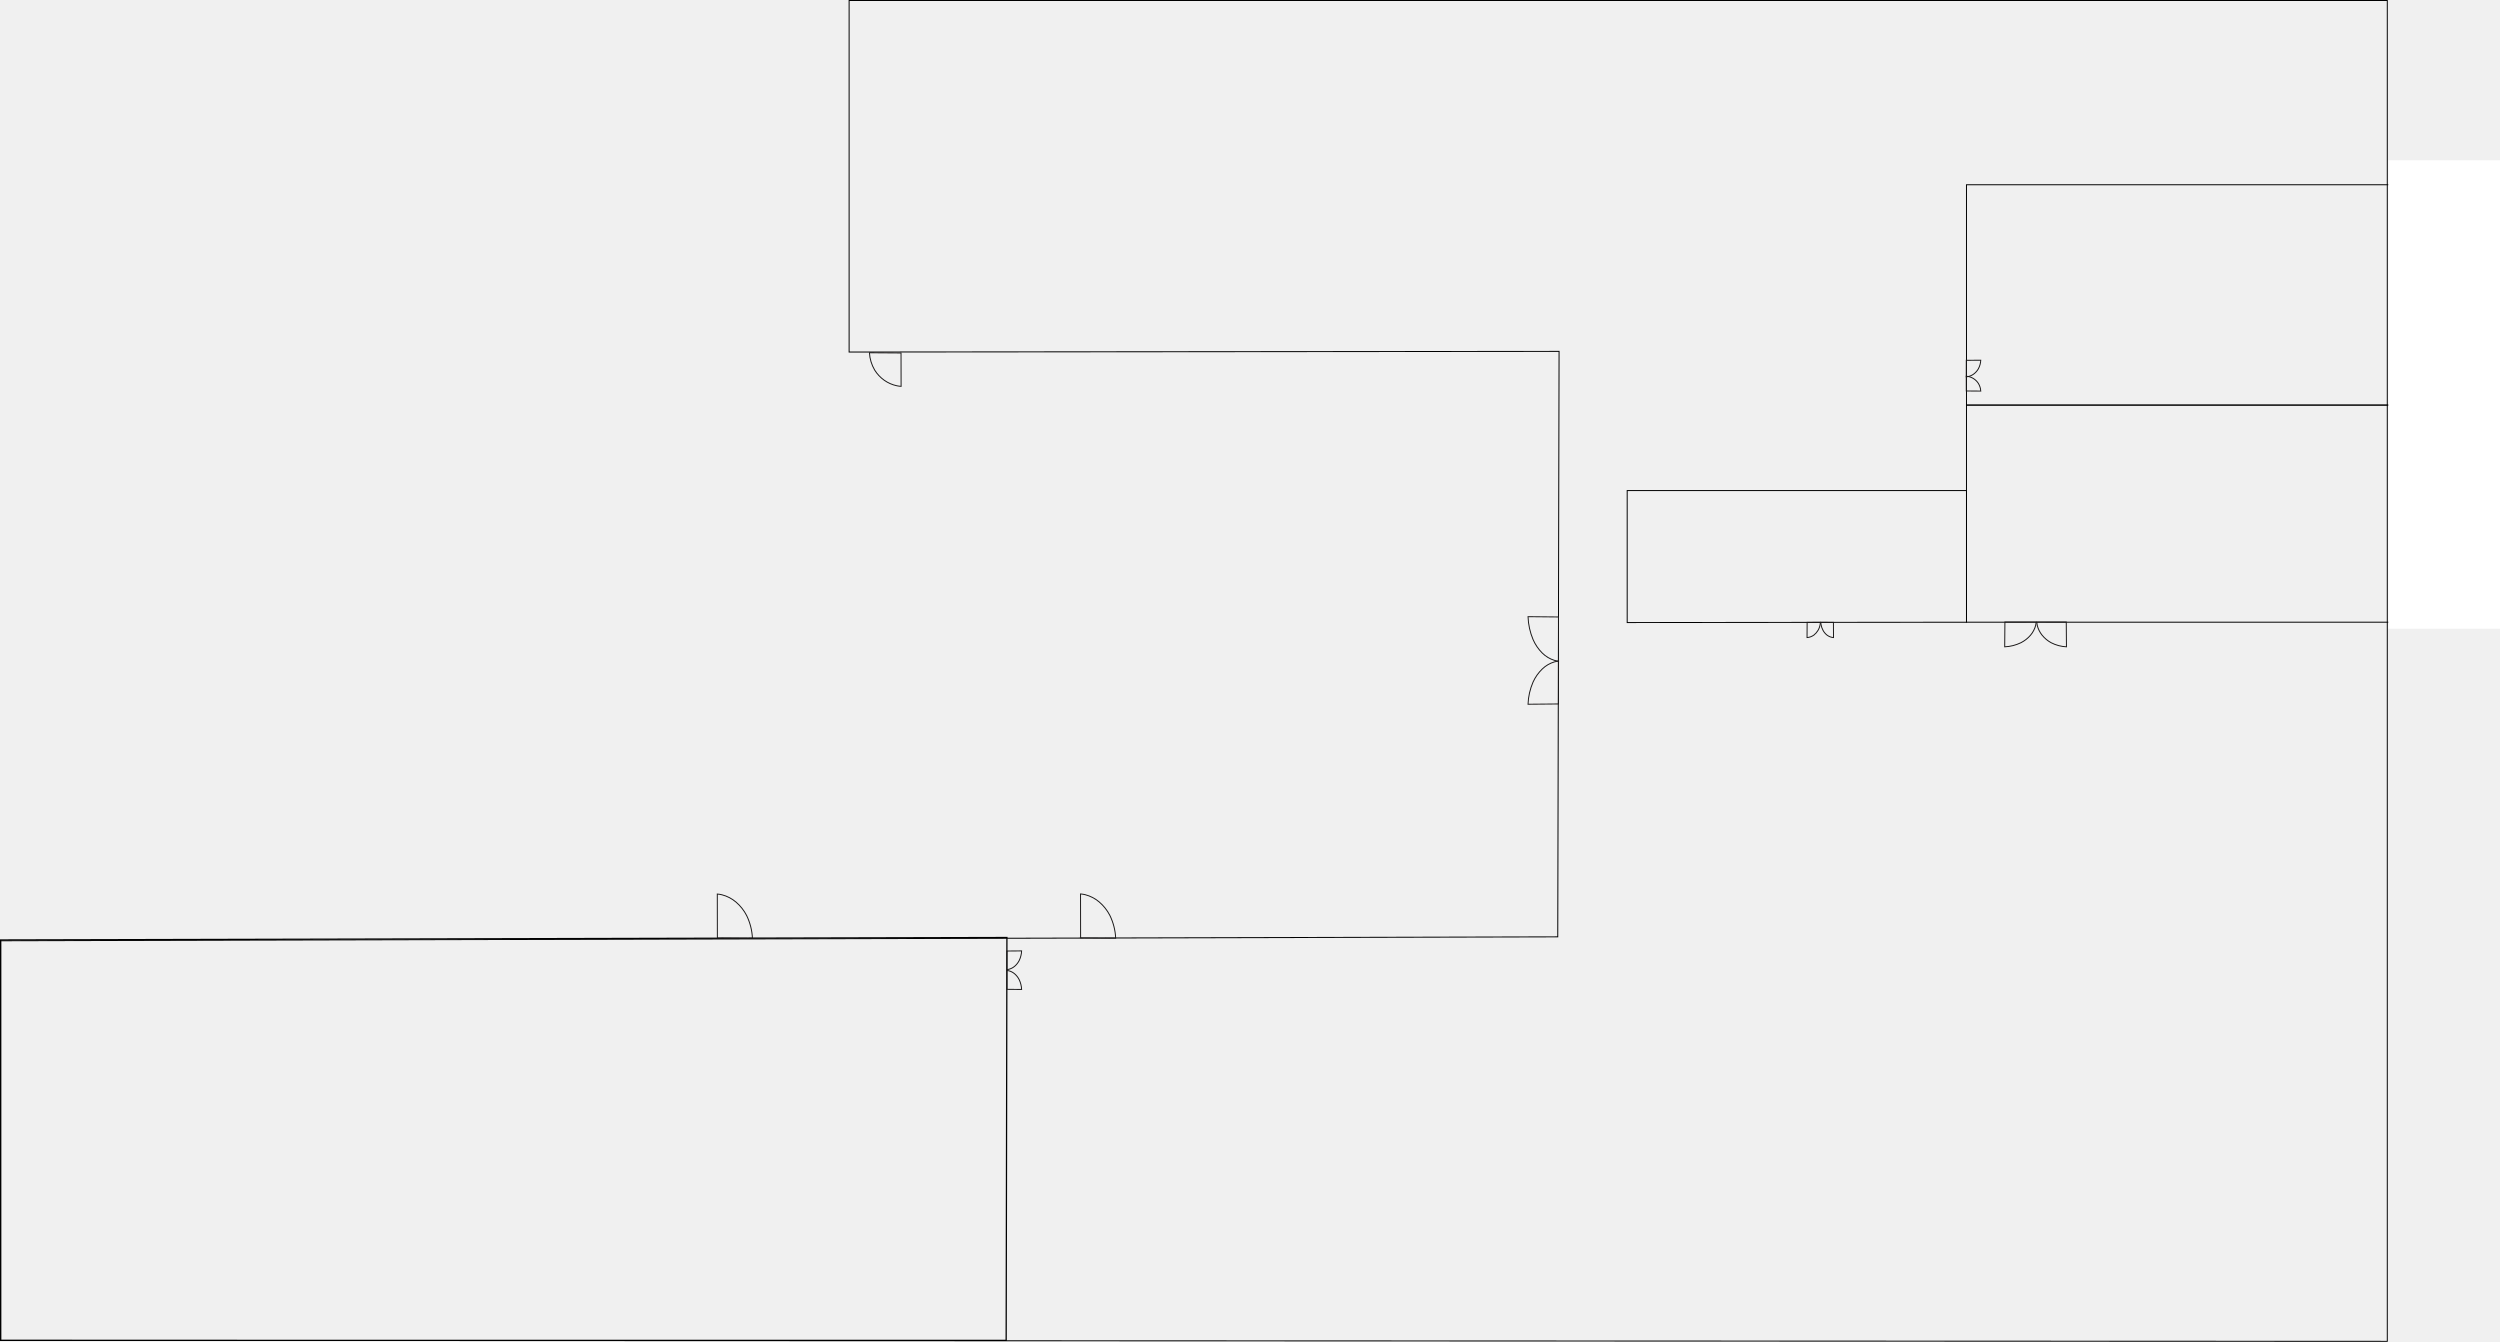
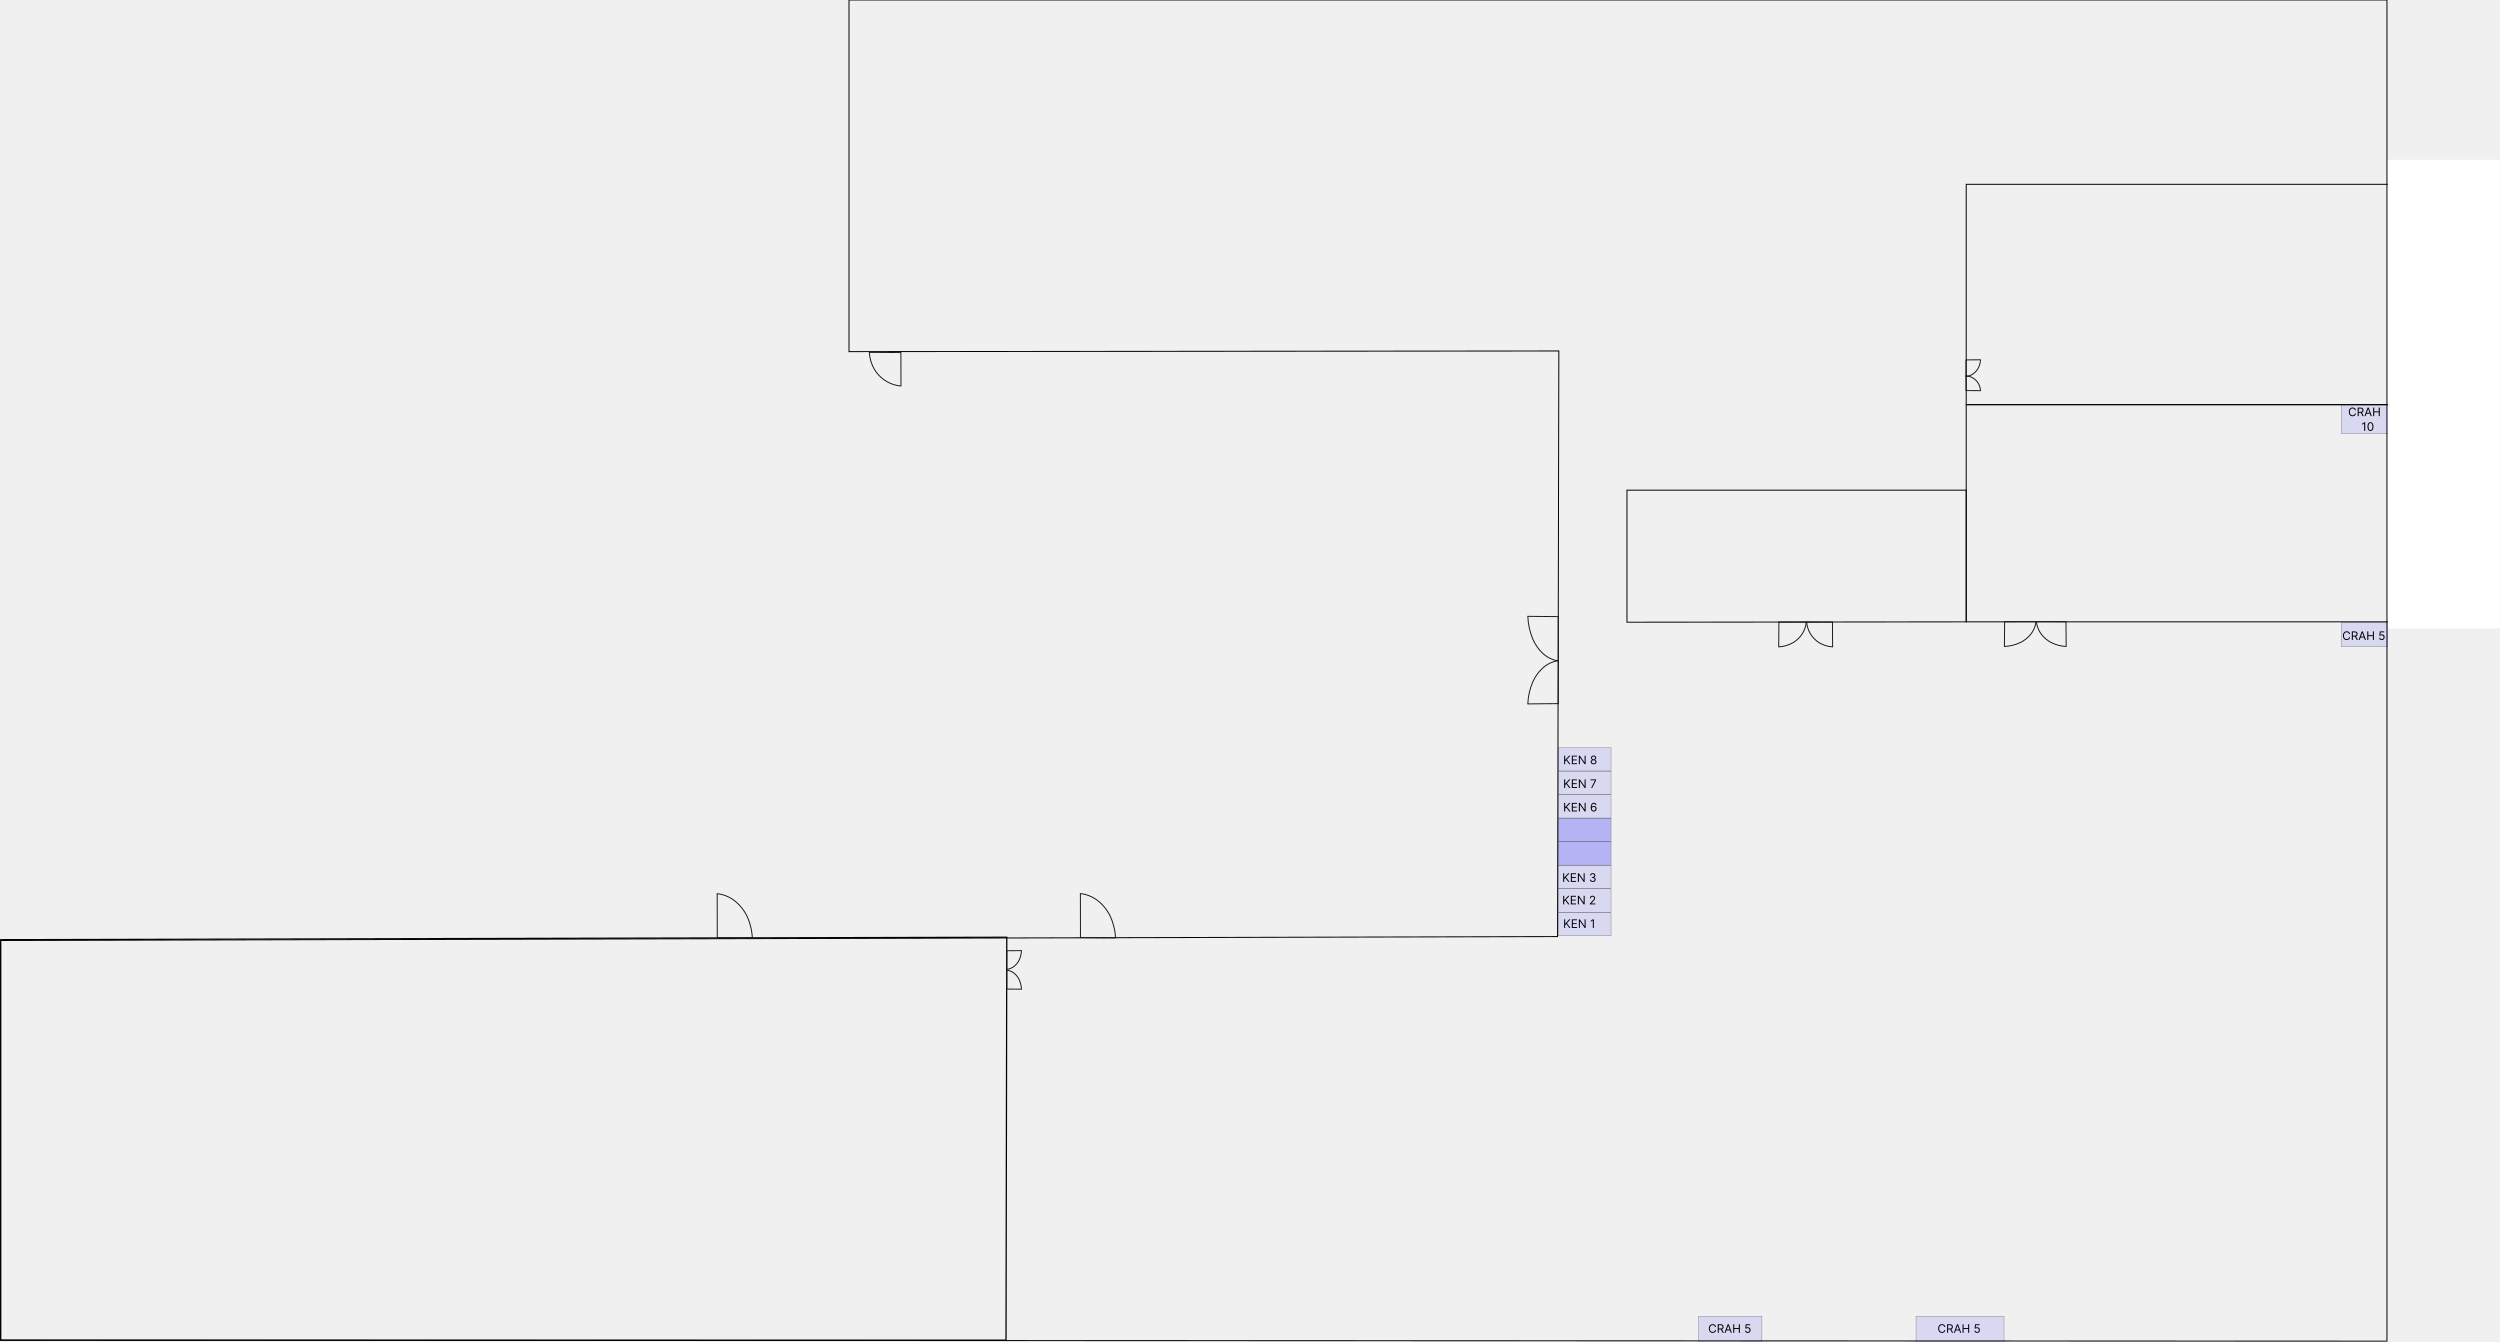
- <svg xmlns="http://www.w3.org/2000/svg" width="2550.65" height="1369" viewBox="0 0 2550.65 1369">
-   <g id="OP-162" transform="translate(10692.65 3916.5)">
-     <g id="Group_44" data-name="Group 44">
-       <g id="Group_43" data-name="Group 43" transform="translate(-21)">
-         <g id="OP-162-2" data-name="OP-162" transform="translate(-127 3661.5)">
-           <g id="OP-162-3" data-name="OP-162" transform="translate(-10544 -7576.666)">
-             <g id="OP-162-4" data-name="OP-162">
-               <path id="OP-162-5" data-name="OP-162" d="M-5454-7748.164v407.682l2435,.985v-1368H-4588.335v358.667L-3864-8349.5l-1.333,597.333Z" transform="translate(5454.002 8706.663)" fill="none" stroke="#000" stroke-width="1" />
-             </g>
-             <path id="Path_64" data-name="Path 64" d="M-10544-6528.67l1026.667-2.5-.767,411.008H-10544Z" transform="translate(10544 7486.336)" fill="none" stroke="#000" stroke-width="1.3" />
-             <g id="Group_44-2" data-name="Group 44" transform="translate(1621.998 204.968)">
-               <g id="Group_43-2" data-name="Group 43">
-                 <path id="Path_65" data-name="Path 65" d="M-8227.27-9556.97h538.329v224.8H-8227.27Z" transform="translate(8610.939 9539.168)" fill="none" stroke="#000" stroke-width="1" />
-                 <path id="Path_66" data-name="Path 66" d="M-8227.27-9360.61v221.5h538.329v-221.5Z" transform="translate(8610.939 9567.605)" fill="none" stroke="#000" stroke-width="1" />
-                 <path id="Path_67" data-name="Path 67" d="M-8659.373-9144.123V-9278.79H-8313.2v134.316Z" transform="translate(8696.875 9572.988)" fill="none" stroke="#000" stroke-width="1" />
-               </g>
-             </g>
-           </g>
-           <g id="Group_45" data-name="Group 45" transform="translate(-8985.675 -6852.801) rotate(-90)">
-             <path id="Path_60" data-name="Path 60" d="M43.968,31.142a22.941,22.941,0,0,0-.769-4.186A29.945,29.945,0,0,0,35.965,14.55,43.487,43.487,0,0,0,22.654,5.156,63.137,63.137,0,0,0,0,0L.287,31.077Z" transform="translate(6.699 0)" fill="none" stroke="#1a1818" stroke-miterlimit="10" stroke-width="1" />
-             <path id="Path_61" data-name="Path 61" d="M0,31.143a22.271,22.271,0,0,1,.794-4.187A30.093,30.093,0,0,1,8.3,14.5,44.252,44.252,0,0,1,21.986,5.167,66.864,66.864,0,0,1,45.365,0l-.3,31.076Z" transform="translate(50.667 0)" fill="none" stroke="#1a1818" stroke-miterlimit="10" stroke-width="1" />
-           </g>
-           <g id="Group_46" data-name="Group 46" transform="translate(-8671.876 -6922.59) rotate(180)">
-             <path id="Path_60-2" data-name="Path 60" d="M13,15.589a18.794,18.794,0,0,0-.227-2.1,19.247,19.247,0,0,0-2.139-6.21A15.7,15.7,0,0,0,6.7,2.582,12.736,12.736,0,0,0,0,0L.085,15.557Z" transform="translate(2.124 4.91)" fill="none" stroke="#1a1818" stroke-miterlimit="10" stroke-width="1" />
-             <path id="Path_61-2" data-name="Path 61" d="M0,15.59a17.939,17.939,0,0,1,.238-2.1A17.259,17.259,0,0,1,6.607,2.586,13.741,13.741,0,0,1,13.632,0l-.09,15.556Z" transform="translate(15.492 4.91)" fill="none" stroke="#1a1818" stroke-miterlimit="10" stroke-width="1" />
-           </g>
-           <g id="Group_47" data-name="Group 47" transform="translate(-8435.002 -6918.064) rotate(180)">
-             <path id="Path_60-3" data-name="Path 60" d="M30.334,25.34a21.7,21.7,0,0,0-.531-3.406A25.691,25.691,0,0,0,24.812,11.84,30.612,30.612,0,0,0,15.629,4.2,38.125,38.125,0,0,0,0,0L.2,25.287Z" transform="translate(1.331 0)" fill="none" stroke="#1a1818" stroke-miterlimit="10" stroke-width="1" />
-             <path id="Path_61-3" data-name="Path 61" d="M0,25.34a20.519,20.519,0,0,1,.563-3.407A25.419,25.419,0,0,1,5.887,11.8a31.626,31.626,0,0,1,9.705-7.594A42.354,42.354,0,0,1,32.172,0L31.96,25.286Z" transform="translate(32.159 0)" fill="none" stroke="#1a1818" stroke-miterlimit="10" stroke-width="1" />
-           </g>
-           <g id="Group_48" data-name="Group 48" transform="translate(-8521.966 -7222.379) rotate(90)">
-             <path id="Path_60-4" data-name="Path 60" d="M17,14.8a13.179,13.179,0,0,0-.3-1.989,15.243,15.243,0,0,0-2.8-5.9A17.325,17.325,0,0,0,8.759,2.448,20.693,20.693,0,0,0,0,0L.111,14.768Z" transform="translate(11.879 1.784)" fill="none" stroke="#1a1818" stroke-miterlimit="10" stroke-width="1" />
-             <path id="Path_61-4" data-name="Path 61" d="M0,14.8a14.628,14.628,0,0,1,.265-1.99A16.291,16.291,0,0,1,2.775,6.887,15.882,15.882,0,0,1,7.35,2.449,16.97,16.97,0,0,1,15.167,0l-.1,14.767Z" transform="translate(28.212 1.784)" fill="none" stroke="#1a1818" stroke-miterlimit="10" stroke-width="1" />
-           </g>
-           <g id="Group_49" data-name="Group 49" transform="translate(-9500.352 -6609.499) rotate(90)">
-             <path id="Path_60-5" data-name="Path 60" d="M19.085,15.022A12.174,12.174,0,0,0,18.751,13a14.9,14.9,0,0,0-3.14-5.984A19.049,19.049,0,0,0,9.833,2.485,25.144,25.144,0,0,0,0,0L.125,14.991Z" transform="translate(1.665 1.982)" fill="none" stroke="#1a1818" stroke-miterlimit="10" stroke-width="1" />
-             <path id="Path_61-5" data-name="Path 61" d="M0,15.019A11.992,11.992,0,0,1,.34,13,15,15,0,0,1,3.546,6.992,19.014,19.014,0,0,1,9.391,2.486,25.839,25.839,0,0,1,19.376,0l-.127,14.989Z" transform="translate(21.622 1.981)" fill="none" stroke="#1a1818" stroke-miterlimit="10" stroke-width="1" />
-           </g>
-           <path id="Path_60-6" data-name="Path 60" d="M45.166,0a29.3,29.3,0,0,1-.789,4.819A35.678,35.678,0,0,1,36.946,19.1,45.141,45.141,0,0,1,23.272,29.919,59.1,59.1,0,0,1,0,35.857L.3.075Z" transform="translate(-9442.229 -6620.788) rotate(-90)" fill="none" stroke="#1a1818" stroke-miterlimit="10" stroke-width="1" />
-           <path id="Path_68" data-name="Path 68" d="M34.285,0a30.964,30.964,0,0,1-.6,4.342,34.6,34.6,0,0,1-5.641,12.87,35.976,35.976,0,0,1-10.38,9.745A39.363,39.363,0,0,1,0,32.308L.224.068Z" transform="translate(-9625.301 -7218.099) rotate(90)" fill="none" stroke="#1a1818" stroke-miterlimit="10" stroke-width="1" />
-           <path id="Path_69" data-name="Path 69" d="M45.166,0a29.3,29.3,0,0,1-.789,4.819A35.678,35.678,0,0,1,36.946,19.1,45.141,45.141,0,0,1,23.272,29.919,59.1,59.1,0,0,1,0,35.857L.3.075Z" transform="translate(-9812.826 -6620.691) rotate(-90)" fill="none" stroke="#1a1818" stroke-miterlimit="10" stroke-width="1" />
-         </g>
-         <rect id="OP-162-6" data-name="OP-162" width="114" height="478" transform="translate(-8235 -3753)" fill="#fff" />
-       </g>
-     </g>
+ <svg xmlns="http://www.w3.org/2000/svg" width="2551" height="1369" viewBox="0 0 2551 1369" fill="none">
+   <g clip-path="url(#clip0_1_102)">
+     <path d="M0.652 959.684V1367.51L2435.65 1368.5V0H866.317V358.798L1590.65 358.128L1589.32 955.679L0.652 959.684Z" stroke="black" />
+     <path d="M1843.52 634.732C1843.59 635.88 1843.75 637.019 1843.98 638.139C1844.76 641.833 1846.25 645.282 1848.34 648.237C1850.55 651.363 1853.27 653.96 1856.36 655.88C1860.59 658.383 1865.24 659.816 1870 660.081L1869.83 634.785L1843.52 634.732Z" stroke="#1A1818" stroke-miterlimit="10" />
+     <path d="M1843.09 634.732C1843.01 635.882 1842.84 637.022 1842.6 638.14C1841.74 641.88 1840.15 645.347 1837.95 648.277C1835.59 651.421 1832.71 654.002 1829.47 655.874C1824.95 658.39 1820.02 659.821 1815 660.081L1815.19 634.786L1843.09 634.732Z" stroke="#1A1818" stroke-miterlimit="10" />
+     <rect x="2389.1" y="412.751" width="47.8" height="29.811" fill="#0000FF" fill-opacity="0.1" stroke="black" stroke-width="0.2" />
+     <path d="M2404.08 418.651H2403.02C2402.96 418.347 2402.85 418.08 2402.69 417.85C2402.54 417.62 2402.35 417.426 2402.13 417.27C2401.91 417.111 2401.67 416.992 2401.4 416.912C2401.14 416.833 2400.86 416.793 2400.57 416.793C2400.04 416.793 2399.56 416.926 2399.13 417.193C2398.71 417.46 2398.37 417.854 2398.11 418.374C2397.86 418.894 2397.74 419.531 2397.74 420.287C2397.74 421.043 2397.86 421.681 2398.11 422.2C2398.37 422.72 2398.71 423.114 2399.13 423.381C2399.56 423.648 2400.04 423.781 2400.57 423.781C2400.86 423.781 2401.14 423.742 2401.4 423.662C2401.67 423.583 2401.91 423.465 2402.13 423.308C2402.35 423.149 2402.54 422.955 2402.69 422.725C2402.85 422.492 2402.96 422.225 2403.02 421.923H2404.08C2404 422.37 2403.86 422.769 2403.64 423.121C2403.43 423.473 2403.17 423.773 2402.86 424.02C2402.55 424.264 2402.2 424.45 2401.81 424.578C2401.42 424.706 2401.01 424.77 2400.57 424.77C2399.82 424.77 2399.16 424.588 2398.58 424.225C2398 423.861 2397.55 423.344 2397.21 422.673C2396.88 422.003 2396.72 421.208 2396.72 420.287C2396.72 419.367 2396.88 418.571 2397.21 417.901C2397.55 417.23 2398 416.713 2398.58 416.35C2399.16 415.986 2399.82 415.804 2400.57 415.804C2401.01 415.804 2401.42 415.868 2401.81 415.996C2402.2 416.124 2402.55 416.311 2402.86 416.558C2403.17 416.803 2403.43 417.101 2403.64 417.453C2403.86 417.803 2404 418.202 2404.08 418.651ZM2405.79 424.651V415.923H2408.74C2409.42 415.923 2409.98 416.04 2410.42 416.273C2410.85 416.503 2411.18 416.82 2411.39 417.223C2411.6 417.627 2411.7 418.085 2411.7 418.6C2411.7 419.114 2411.6 419.57 2411.39 419.968C2411.18 420.365 2410.85 420.678 2410.42 420.905C2409.98 421.129 2409.43 421.242 2408.75 421.242H2406.37V420.287H2408.72C2409.19 420.287 2409.56 420.219 2409.84 420.083C2410.13 419.946 2410.34 419.753 2410.47 419.503C2410.6 419.25 2410.66 418.949 2410.66 418.6C2410.66 418.25 2410.6 417.945 2410.47 417.683C2410.34 417.422 2410.13 417.22 2409.84 417.078C2409.55 416.933 2409.17 416.861 2408.7 416.861H2406.84V424.651H2405.79ZM2409.9 420.73L2412.04 424.651H2410.82L2408.7 420.73H2409.9ZM2413.82 424.651H2412.71L2415.92 415.923H2417.01L2420.21 424.651H2419.11L2416.5 417.304H2416.43L2413.82 424.651ZM2414.23 421.242H2418.7V422.179H2414.23V421.242ZM2421.57 424.651V415.923H2422.63V419.81H2427.28V415.923H2428.34V424.651H2427.28V420.747H2422.63V424.651H2421.57ZM2413.47 430.923V439.651H2412.41V432.031H2412.36L2410.23 433.446V432.372L2412.41 430.923H2413.47ZM2418.83 439.77C2418.19 439.77 2417.64 439.595 2417.19 439.246C2416.74 438.894 2416.39 438.384 2416.15 437.716C2415.91 437.046 2415.79 436.236 2415.79 435.287C2415.79 434.344 2415.91 433.539 2416.15 432.871C2416.39 432.2 2416.74 431.689 2417.19 431.337C2417.65 430.982 2418.19 430.804 2418.83 430.804C2419.46 430.804 2420.01 430.982 2420.46 431.337C2420.91 431.689 2421.26 432.2 2421.5 432.871C2421.74 433.539 2421.86 434.344 2421.86 435.287C2421.86 436.236 2421.74 437.046 2421.5 437.716C2421.27 438.384 2420.92 438.894 2420.47 439.246C2420.02 439.595 2419.47 439.77 2418.83 439.77ZM2418.83 438.833C2419.46 438.833 2419.96 438.526 2420.31 437.912C2420.66 437.298 2420.84 436.423 2420.84 435.287C2420.84 434.531 2420.76 433.888 2420.6 433.357C2420.44 432.825 2420.21 432.421 2419.91 432.142C2419.61 431.864 2419.25 431.725 2418.83 431.725C2418.2 431.725 2417.7 432.036 2417.35 432.658C2416.99 433.277 2416.82 434.154 2416.82 435.287C2416.82 436.043 2416.9 436.685 2417.06 437.213C2417.21 437.742 2417.44 438.144 2417.74 438.419C2418.04 438.695 2418.4 438.833 2418.83 438.833Z" fill="black" />
+     <rect x="1590.1" y="906.931" width="53.8" height="23.809" fill="#0000FF" fill-opacity="0.1" stroke="black" stroke-width="0.2" />
+     <rect x="1590.1" y="882.922" width="53.8" height="23.809" fill="#0000FF" fill-opacity="0.1" stroke="black" stroke-width="0.2" />
+     <rect x="1590.1" y="858.914" width="53.8" height="23.809" fill="#0000FF" fill-opacity="0.25" stroke="black" stroke-width="0.2" />
+     <path d="M1596.06 779.78V771.053H1597.11V775.383H1597.22L1601.14 771.053H1602.52L1598.85 774.991L1602.52 779.78H1601.24L1598.2 775.724L1597.11 776.951V779.78H1596.06ZM1603.88 779.78V771.053H1609.15V771.991H1604.94V774.939H1608.88V775.877H1604.94V778.843H1609.22V779.78H1603.88ZM1617.98 771.053V779.78H1616.95L1612.2 772.928H1612.11V779.78H1611.06V771.053H1612.08L1616.85 777.922H1616.94V771.053H1617.98ZM1626.11 779.9C1625.52 779.9 1625.01 779.796 1624.56 779.589C1624.11 779.378 1623.76 779.09 1623.51 778.724C1623.26 778.354 1623.14 777.934 1623.14 777.462C1623.14 777.093 1623.21 776.752 1623.36 776.439C1623.51 776.124 1623.71 775.861 1623.97 775.651C1624.22 775.438 1624.51 775.303 1624.83 775.246V775.195C1624.41 775.087 1624.08 774.853 1623.83 774.492C1623.59 774.128 1623.46 773.715 1623.47 773.252C1623.46 772.809 1623.58 772.412 1623.8 772.063C1624.03 771.714 1624.34 771.438 1624.74 771.236C1625.14 771.035 1625.6 770.934 1626.11 770.934C1626.61 770.934 1627.07 771.035 1627.46 771.236C1627.86 771.438 1628.17 771.714 1628.4 772.063C1628.63 772.412 1628.75 772.809 1628.75 773.252C1628.75 773.715 1628.62 774.128 1628.37 774.492C1628.12 774.853 1627.8 775.087 1627.39 775.195V775.246C1627.7 775.303 1627.99 775.438 1628.24 775.651C1628.49 775.861 1628.69 776.124 1628.84 776.439C1629 776.752 1629.07 777.093 1629.07 777.462C1629.07 777.934 1628.94 778.354 1628.69 778.724C1628.44 779.09 1628.09 779.378 1627.65 779.589C1627.2 779.796 1626.69 779.9 1626.11 779.9ZM1626.11 778.962C1626.5 778.962 1626.84 778.898 1627.13 778.77C1627.42 778.643 1627.64 778.462 1627.8 778.229C1627.95 777.996 1628.03 777.724 1628.04 777.411C1628.03 777.082 1627.95 776.79 1627.78 776.537C1627.61 776.285 1627.38 776.086 1627.09 775.941C1626.81 775.796 1626.48 775.724 1626.11 775.724C1625.74 775.724 1625.4 775.796 1625.11 775.941C1624.82 776.086 1624.59 776.285 1624.43 776.537C1624.26 776.79 1624.18 777.082 1624.18 777.411C1624.18 777.724 1624.26 777.996 1624.41 778.229C1624.56 778.462 1624.79 778.643 1625.08 778.77C1625.37 778.898 1625.71 778.962 1626.11 778.962ZM1626.11 774.82C1626.42 774.82 1626.7 774.758 1626.94 774.633C1627.18 774.508 1627.38 774.333 1627.52 774.109C1627.65 773.884 1627.73 773.621 1627.73 773.32C1627.73 773.025 1627.66 772.768 1627.52 772.549C1627.38 772.327 1627.19 772.157 1626.95 772.037C1626.71 771.915 1626.43 771.854 1626.11 771.854C1625.78 771.854 1625.5 771.915 1625.25 772.037C1625.01 772.157 1624.82 772.327 1624.69 772.549C1624.55 772.768 1624.49 773.025 1624.49 773.32C1624.49 773.621 1624.55 773.884 1624.69 774.109C1624.83 774.333 1625.02 774.508 1625.27 774.633C1625.51 774.758 1625.79 774.82 1626.11 774.82Z" fill="black" />
+     <rect x="1590.1" y="834.905" width="53.8" height="23.809" fill="#0000FF" fill-opacity="0.25" stroke="black" stroke-width="0.2" />
+     <rect x="1590.1" y="810.896" width="53.8" height="23.809" fill="#0000FF" fill-opacity="0.1" stroke="black" stroke-width="0.2" />
+     <rect x="1590.1" y="786.887" width="53.8" height="23.809" fill="#0000FF" fill-opacity="0.1" stroke="black" stroke-width="0.2" />
+     <rect x="1590.1" y="762.879" width="53.8" height="23.809" fill="#0000FF" fill-opacity="0.1" stroke="black" stroke-width="0.2" />
+     <path d="M1595.06 899.824V891.097H1596.11V895.427H1596.22L1600.14 891.097H1601.52L1597.85 895.035L1601.52 899.824H1600.24L1597.2 895.767L1596.11 896.995V899.824H1595.06ZM1602.88 899.824V891.097H1608.15V892.035H1603.94V894.983H1607.88V895.921H1603.94V898.887H1608.22V899.824H1602.88ZM1616.98 891.097V899.824H1615.95L1611.2 892.972H1611.11V899.824H1610.06V891.097H1611.08L1615.85 897.966H1615.94V891.097H1616.98ZM1625.26 899.944C1624.7 899.944 1624.2 899.847 1623.76 899.654C1623.32 899.461 1622.97 899.192 1622.71 898.848C1622.46 898.502 1622.32 898.1 1622.3 897.642H1623.37C1623.39 897.924 1623.49 898.167 1623.66 898.371C1623.83 898.573 1624.05 898.729 1624.33 898.84C1624.6 898.951 1624.91 899.006 1625.25 899.006C1625.62 899.006 1625.95 898.941 1626.24 898.81C1626.53 898.679 1626.76 898.498 1626.92 898.265C1627.09 898.032 1627.17 897.762 1627.17 897.455C1627.17 897.134 1627.09 896.851 1626.93 896.607C1626.77 896.36 1626.54 896.167 1626.23 896.027C1625.93 895.888 1625.55 895.819 1625.11 895.819H1624.41V894.881H1625.11C1625.46 894.881 1625.76 894.819 1626.02 894.694C1626.29 894.569 1626.49 894.392 1626.64 894.165C1626.79 893.938 1626.86 893.671 1626.86 893.364C1626.86 893.069 1626.8 892.811 1626.67 892.593C1626.54 892.374 1626.35 892.204 1626.11 892.081C1625.88 891.959 1625.6 891.898 1625.28 891.898C1624.98 891.898 1624.69 891.954 1624.43 892.064C1624.16 892.172 1623.95 892.33 1623.78 892.537C1623.61 892.742 1623.52 892.989 1623.51 893.279H1622.48C1622.5 892.821 1622.64 892.421 1622.9 892.077C1623.16 891.731 1623.49 891.461 1623.91 891.267C1624.33 891.074 1624.79 890.978 1625.3 890.978C1625.84 890.978 1626.3 891.087 1626.69 891.306C1627.07 891.522 1627.37 891.807 1627.58 892.162C1627.78 892.517 1627.89 892.901 1627.89 893.313C1627.89 893.804 1627.76 894.223 1627.5 894.57C1627.24 894.917 1626.9 895.157 1626.46 895.29V895.358C1627.01 895.449 1627.44 895.684 1627.75 896.061C1628.06 896.436 1628.21 896.901 1628.21 897.455C1628.21 897.929 1628.08 898.356 1627.82 898.733C1627.57 899.108 1627.22 899.404 1626.78 899.62C1626.33 899.836 1625.83 899.944 1625.26 899.944Z" fill="black" />
+     <path d="M1595.06 922.833V914.105H1596.11V918.435H1596.22L1600.14 914.105H1601.52L1597.85 918.043L1601.52 922.833H1600.24L1597.2 918.776L1596.11 920.003V922.833H1595.06ZM1602.88 922.833V914.105H1608.15V915.043H1603.94V917.992H1607.88V918.929H1603.94V921.895H1608.22V922.833H1602.88ZM1616.98 914.105V922.833H1615.95L1611.2 915.98H1611.11V922.833H1610.06V914.105H1611.08L1615.85 920.975H1615.94V914.105H1616.98ZM1622.31 922.833V922.066L1625.19 918.912C1625.53 918.543 1625.81 918.222 1626.03 917.949C1626.25 917.674 1626.41 917.415 1626.52 917.174C1626.62 916.929 1626.68 916.674 1626.68 916.407C1626.68 916.1 1626.6 915.834 1626.46 915.61C1626.31 915.385 1626.11 915.212 1625.86 915.09C1625.61 914.968 1625.32 914.907 1625.01 914.907C1624.67 914.907 1624.38 914.976 1624.13 915.115C1623.88 915.252 1623.69 915.443 1623.55 915.691C1623.42 915.938 1623.35 916.228 1623.35 916.56H1622.35C1622.35 916.049 1622.47 915.6 1622.7 915.213C1622.94 914.827 1623.26 914.526 1623.66 914.31C1624.07 914.094 1624.53 913.986 1625.04 913.986C1625.55 913.986 1626.01 914.094 1626.4 914.31C1626.8 914.526 1627.1 914.817 1627.33 915.183C1627.55 915.55 1627.67 915.958 1627.67 916.407C1627.67 916.728 1627.61 917.041 1627.49 917.348C1627.38 917.652 1627.18 917.992 1626.89 918.367C1626.61 918.739 1626.22 919.193 1625.72 919.73L1623.76 921.827V921.895H1627.82V922.833H1622.31Z" fill="black" />
+     <path d="M1596.06 946.841V938.114H1597.11V942.444H1597.22L1601.14 938.114H1602.52L1598.85 942.052L1602.52 946.841H1601.24L1598.2 942.785L1597.11 944.012V946.841H1596.06ZM1603.88 946.841V938.114H1609.15V939.052H1604.94V942.001H1608.88V942.938H1604.94V945.904H1609.22V946.841H1603.88ZM1617.98 938.114V946.841H1616.95L1612.2 939.989H1612.11V946.841H1611.06V938.114H1612.08L1616.85 944.983H1616.94V938.114H1617.98ZM1626.38 938.114V946.841H1625.32V939.222H1625.27L1623.14 940.637V939.563L1625.32 938.114H1626.38Z" fill="black" />
+     <rect x="1733.1" y="1343.09" width="64.8" height="25.809" fill="#0000FF" fill-opacity="0.1" stroke="black" stroke-width="0.2" />
+     <path d="M1985.08 1353.99H1984.02C1983.96 1353.69 1983.85 1353.42 1983.69 1353.19C1983.54 1352.96 1983.35 1352.77 1983.13 1352.61C1982.91 1352.45 1982.67 1352.33 1982.4 1352.25C1982.14 1352.17 1981.86 1352.13 1981.57 1352.13C1981.04 1352.13 1980.56 1352.27 1980.13 1352.53C1979.71 1352.8 1979.37 1353.2 1979.11 1353.72C1978.86 1354.24 1978.74 1354.87 1978.74 1355.63C1978.74 1356.38 1978.86 1357.02 1979.11 1357.54C1979.37 1358.06 1979.71 1358.46 1980.13 1358.72C1980.56 1358.99 1981.04 1359.12 1981.57 1359.12C1981.86 1359.12 1982.14 1359.08 1982.4 1359C1982.67 1358.92 1982.91 1358.81 1983.13 1358.65C1983.35 1358.49 1983.54 1358.3 1983.69 1358.07C1983.85 1357.83 1983.96 1357.57 1984.02 1357.27H1985.08C1985 1357.71 1984.86 1358.11 1984.64 1358.46C1984.43 1358.81 1984.17 1359.11 1983.86 1359.36C1983.55 1359.61 1983.2 1359.79 1982.81 1359.92C1982.42 1360.05 1982.01 1360.11 1981.57 1360.11C1980.82 1360.11 1980.16 1359.93 1979.58 1359.57C1979 1359.2 1978.55 1358.69 1978.21 1358.02C1977.88 1357.34 1977.72 1356.55 1977.72 1355.63C1977.72 1354.71 1977.88 1353.91 1978.21 1353.24C1978.55 1352.57 1979 1352.05 1979.58 1351.69C1980.16 1351.33 1980.82 1351.15 1981.57 1351.15C1982.01 1351.15 1982.42 1351.21 1982.81 1351.34C1983.2 1351.47 1983.55 1351.65 1983.86 1351.9C1984.17 1352.14 1984.43 1352.44 1984.64 1352.79C1984.86 1353.14 1985 1353.54 1985.08 1353.99ZM1986.79 1359.99V1351.27H1989.74C1990.42 1351.27 1990.98 1351.38 1991.42 1351.61C1991.85 1351.84 1992.18 1352.16 1992.39 1352.56C1992.6 1352.97 1992.7 1353.43 1992.7 1353.94C1992.7 1354.46 1992.6 1354.91 1992.39 1355.31C1992.18 1355.71 1991.85 1356.02 1991.42 1356.25C1990.98 1356.47 1990.43 1356.58 1989.75 1356.58H1987.37V1355.63H1989.72C1990.19 1355.63 1990.56 1355.56 1990.84 1355.42C1991.13 1355.29 1991.34 1355.09 1991.47 1354.84C1991.6 1354.59 1991.66 1354.29 1991.66 1353.94C1991.66 1353.59 1991.6 1353.29 1991.47 1353.02C1991.34 1352.76 1991.13 1352.56 1990.84 1352.42C1990.55 1352.27 1990.17 1352.2 1989.7 1352.2H1987.84V1359.99H1986.79ZM1990.9 1356.07L1993.04 1359.99H1991.82L1989.7 1356.07H1990.9ZM1994.82 1359.99H1993.71L1996.92 1351.27H1998.01L2001.21 1359.99H2000.11L1997.5 1352.65H1997.43L1994.82 1359.99ZM1995.23 1356.58H1999.7V1357.52H1995.23V1356.58ZM2002.57 1359.99V1351.27H2003.63V1355.15H2008.28V1351.27H2009.34V1359.99H2008.28V1356.09H2003.63V1359.99H2002.57ZM2017.4 1360.11C2016.9 1360.11 2016.45 1360.01 2016.05 1359.81C2015.65 1359.61 2015.33 1359.34 2015.09 1359C2014.85 1358.65 2014.72 1358.25 2014.69 1357.81H2015.72C2015.76 1358.21 2015.94 1358.53 2016.25 1358.79C2016.57 1359.05 2016.96 1359.17 2017.4 1359.17C2017.76 1359.17 2018.08 1359.09 2018.36 1358.92C2018.64 1358.76 2018.86 1358.52 2019.02 1358.23C2019.18 1357.94 2019.26 1357.6 2019.26 1357.23C2019.26 1356.85 2019.18 1356.51 2019.01 1356.21C2018.85 1355.91 2018.62 1355.67 2018.33 1355.5C2018.04 1355.33 2017.71 1355.24 2017.34 1355.24C2017.07 1355.23 2016.79 1355.27 2016.51 1355.36C2016.23 1355.44 2016 1355.55 2015.82 1355.68L2014.83 1355.56L2015.36 1351.27H2019.89V1352.2H2016.25L2015.94 1354.78H2015.99C2016.17 1354.63 2016.39 1354.52 2016.66 1354.42C2016.93 1354.33 2017.21 1354.28 2017.51 1354.28C2018.04 1354.28 2018.52 1354.41 2018.93 1354.67C2019.35 1354.92 2019.68 1355.27 2019.92 1355.71C2020.16 1356.15 2020.28 1356.65 2020.28 1357.21C2020.28 1357.77 2020.16 1358.27 2019.91 1358.71C2019.66 1359.14 2019.32 1359.48 2018.89 1359.74C2018.45 1359.99 2017.96 1360.11 2017.4 1360.11Z" fill="black" />
+     <path d="M0.65 958.85L1027.32 956.349L1026.55 1367.51H0.65V958.85Z" stroke="black" stroke-width="1.3" />
+     <path d="M2006.32 188.069H2544.65V412.951H2006.32V188.069Z" stroke="black" />
+     <path d="M2006.32 412.948V634.529H2544.65V412.948H2006.32Z" stroke="black" />
+     <path d="M1660.15 634.899V500.183H2006.32V634.548L1660.15 634.899Z" stroke="black" />
+     <path d="M1590.12 674.278C1588.7 674.404 1587.3 674.662 1585.93 675.048C1581.27 676.417 1577.01 678.901 1573.53 682.284C1569.58 686.091 1566.4 690.609 1564.13 695.6C1561.03 702.77 1559.28 710.454 1558.98 718.262L1590.05 717.975L1590.12 674.278Z" stroke="#1A1818" stroke-miterlimit="10" />
+     <path d="M1590.12 674.278C1588.7 674.148 1587.3 673.882 1585.93 673.484C1581.23 672.037 1576.95 669.459 1573.48 665.975C1569.53 662.04 1566.36 657.395 1564.14 652.284C1561.03 644.863 1559.28 636.94 1558.98 628.897L1590.05 629.197L1590.12 674.278Z" stroke="#1A1818" stroke-miterlimit="10" />
+     <path d="M2077.98 634.328C2078.07 635.476 2078.25 636.615 2078.51 637.735C2079.41 641.429 2081.12 644.877 2083.51 647.833C2086.03 650.959 2089.16 653.556 2092.69 655.475C2097.54 657.979 2102.87 659.411 2108.32 659.677L2108.12 634.381L2077.98 634.328Z" stroke="#1A1818" stroke-miterlimit="10" />
+     <path d="M2077.49 634.328C2077.4 635.478 2077.21 636.618 2076.93 637.736C2075.95 641.476 2074.12 644.943 2071.6 647.873C2068.9 651.017 2065.6 653.598 2061.9 655.469C2056.71 657.985 2051.07 659.417 2045.32 659.677L2045.53 634.382L2077.49 634.328Z" stroke="#1A1818" stroke-miterlimit="10" />
+     <rect x="1955.1" y="1343.09" width="89.8" height="25.809" fill="#0000FF" fill-opacity="0.1" stroke="black" stroke-width="0.2" />
+     <path d="M2006.1 384.14C2006.77 384.091 2007.44 383.991 2008.09 383.84C2010.24 383.344 2012.25 382.388 2013.99 381.039C2015.8 379.637 2017.32 377.889 2018.45 375.896C2019.91 373.193 2020.74 370.2 2020.9 367.134L2006.13 367.245L2006.1 384.14Z" stroke="#1A1818" stroke-miterlimit="10" />
+     <path d="M2006.1 383.473C2006.77 383.516 2007.43 383.604 2008.09 383.738C2010.21 384.173 2012.23 385.027 2014.01 386.249C2015.79 387.459 2017.3 389.016 2018.45 390.826C2019.89 393.193 2020.73 395.878 2020.9 398.646L2006.13 398.546L2006.1 383.473Z" stroke="#1A1818" stroke-miterlimit="10" />
+     <path d="M1027.29 989.112C1027.98 989.058 1028.65 988.946 1029.32 988.778C1031.53 988.203 1033.57 987.129 1035.3 985.637C1037.17 984.023 1038.71 982.059 1039.83 979.857C1041.32 976.781 1042.16 973.434 1042.32 970.02L1027.33 970.145L1027.29 989.112Z" stroke="#1A1818" stroke-miterlimit="10" />
+     <path d="M1027.3 989.985C1027.98 990.04 1028.66 990.154 1029.32 990.325C1031.54 990.919 1033.59 992.016 1035.33 993.532C1037.19 995.168 1038.73 997.154 1039.83 999.379C1041.32 1002.51 1042.17 1005.91 1042.32 1009.37L1027.33 1009.24L1027.3 989.985Z" stroke="#1A1818" stroke-miterlimit="10" />
+     <path d="M1102.42 911.879C1104.05 912.007 1105.66 912.271 1107.24 912.668C1112.51 914.025 1117.39 916.568 1121.52 920.102C1125.98 923.915 1129.66 928.561 1132.34 933.781C1135.89 941.053 1137.91 948.977 1138.28 957.061L1102.5 956.761L1102.42 911.879Z" stroke="#1A1818" stroke-miterlimit="10" />
+     <path d="M919.35 393.83C917.89 393.733 916.439 393.532 915.008 393.23C910.377 392.249 905.997 390.328 902.138 387.586C898.23 384.809 894.917 381.279 892.393 377.203C889.234 371.82 887.4 365.763 887.042 359.532L919.282 359.756L919.35 393.83Z" stroke="#1A1818" stroke-miterlimit="10" />
+     <path d="M731.824 911.976C733.45 912.105 735.062 912.369 736.643 912.765C741.908 914.123 746.792 916.665 750.924 920.199C755.385 924.012 759.06 928.658 761.743 933.878C765.295 941.15 767.316 949.074 767.681 957.159L731.899 956.859L731.824 911.976Z" stroke="#1A1818" stroke-miterlimit="10" />
+     <path d="M2550.65 163.06H2436.65V641.234H2550.65V163.06Z" fill="white" />
+     <rect x="2389.1" y="635.1" width="46.8" height="24.8" fill="#0000FF" fill-opacity="0.1" stroke="black" stroke-width="0.2" />
+     <path d="M2398.08 647H2397.02C2396.96 646.696 2396.85 646.429 2396.69 646.199C2396.54 645.969 2396.35 645.776 2396.13 645.619C2395.91 645.46 2395.67 645.341 2395.4 645.261C2395.14 645.182 2394.86 645.142 2394.57 645.142C2394.04 645.142 2393.56 645.276 2393.13 645.543C2392.71 645.81 2392.37 646.203 2392.11 646.723C2391.86 647.243 2391.74 647.881 2391.74 648.636C2391.74 649.392 2391.86 650.03 2392.11 650.55C2392.37 651.07 2392.71 651.463 2393.13 651.73C2393.56 651.997 2394.04 652.131 2394.57 652.131C2394.86 652.131 2395.14 652.091 2395.4 652.011C2395.67 651.932 2395.91 651.814 2396.13 651.658C2396.35 651.499 2396.54 651.304 2396.69 651.074C2396.85 650.841 2396.96 650.574 2397.02 650.273H2398.08C2398 650.719 2397.86 651.118 2397.64 651.47C2397.43 651.822 2397.17 652.122 2396.86 652.369C2396.55 652.614 2396.2 652.8 2395.81 652.928C2395.42 653.055 2395.01 653.119 2394.57 653.119C2393.82 653.119 2393.16 652.938 2392.58 652.574C2392 652.21 2391.55 651.693 2391.21 651.023C2390.88 650.352 2390.72 649.557 2390.72 648.636C2390.72 647.716 2390.88 646.92 2391.21 646.25C2391.55 645.58 2392 645.062 2392.58 644.699C2393.16 644.335 2393.82 644.153 2394.57 644.153C2395.01 644.153 2395.42 644.217 2395.81 644.345C2396.2 644.473 2396.55 644.661 2396.86 644.908C2397.17 645.152 2397.43 645.45 2397.64 645.803C2397.86 646.152 2398 646.551 2398.08 647ZM2399.79 653V644.273H2402.74C2403.42 644.273 2403.98 644.389 2404.42 644.622C2404.85 644.852 2405.18 645.169 2405.39 645.572C2405.6 645.976 2405.7 646.435 2405.7 646.949C2405.7 647.463 2405.6 647.919 2405.39 648.317C2405.18 648.714 2404.85 649.027 2404.42 649.254C2403.98 649.479 2403.43 649.591 2402.75 649.591H2400.37V648.636H2402.72C2403.19 648.636 2403.56 648.568 2403.84 648.432C2404.13 648.295 2404.34 648.102 2404.47 647.852C2404.6 647.599 2404.66 647.298 2404.66 646.949C2404.66 646.599 2404.6 646.294 2404.47 646.033C2404.34 645.771 2404.13 645.57 2403.84 645.428C2403.55 645.283 2403.17 645.21 2402.7 645.21H2400.84V653H2399.79ZM2403.9 649.08L2406.04 653H2404.82L2402.7 649.08H2403.9ZM2407.82 653H2406.71L2409.92 644.273H2411.01L2414.21 653H2413.11L2410.5 645.653H2410.43L2407.82 653ZM2408.23 649.591H2412.7V650.528H2408.23V649.591ZM2415.57 653V644.273H2416.63V648.159H2421.28V644.273H2422.34V653H2421.28V649.097H2416.63V653H2415.57ZM2430.4 653.119C2429.9 653.119 2429.45 653.02 2429.05 652.821C2428.65 652.622 2428.33 652.349 2428.09 652.003C2427.85 651.656 2427.72 651.261 2427.69 650.818H2428.72C2428.76 651.213 2428.94 651.54 2429.25 651.798C2429.57 652.054 2429.96 652.182 2430.4 652.182C2430.76 652.182 2431.08 652.098 2431.36 651.93C2431.64 651.763 2431.86 651.533 2432.02 651.24C2432.18 650.945 2432.26 650.611 2432.26 650.239C2432.26 649.858 2432.18 649.518 2432.01 649.22C2431.85 648.919 2431.62 648.682 2431.33 648.509C2431.04 648.335 2430.71 648.247 2430.34 648.244C2430.07 648.241 2429.79 648.283 2429.51 648.368C2429.23 648.45 2429 648.557 2428.82 648.688L2427.83 648.568L2428.36 644.273H2432.89V645.21H2429.25L2428.94 647.784H2428.99C2429.17 647.642 2429.39 647.524 2429.66 647.43C2429.93 647.337 2430.21 647.29 2430.51 647.29C2431.04 647.29 2431.52 647.418 2431.93 647.673C2432.35 647.926 2432.68 648.273 2432.92 648.713C2433.16 649.153 2433.28 649.656 2433.28 650.222C2433.28 650.778 2433.16 651.276 2432.91 651.713C2432.66 652.148 2432.32 652.491 2431.89 652.744C2431.45 652.994 2430.96 653.119 2430.4 653.119Z" fill="black" />
+     <rect x="1590.1" y="931.1" width="53.8" height="23.8" fill="#0000FF" fill-opacity="0.1" stroke="black" stroke-width="0.2" />
+     <path d="M1596.06 804V795.273H1597.11V799.602H1597.22L1601.14 795.273H1602.52L1598.85 799.21L1602.52 804H1601.24L1598.2 799.943L1597.11 801.17V804H1596.06ZM1603.88 804V795.273H1609.15V796.21H1604.94V799.159H1608.88V800.097H1604.94V803.062H1609.22V804H1603.88ZM1617.98 795.273V804H1616.95L1612.2 797.148H1612.11V804H1611.06V795.273H1612.08L1616.85 802.142H1616.94V795.273H1617.98ZM1623.59 804L1627.49 796.278V796.21H1622.99V795.273H1628.58V796.261L1624.69 804H1623.59Z" fill="black" />
+     <path d="M1596.06 828V819.273H1597.11V823.602H1597.22L1601.14 819.273H1602.52L1598.85 823.21L1602.52 828H1601.24L1598.2 823.943L1597.11 825.17V828H1596.06ZM1603.88 828V819.273H1609.15V820.21H1604.94V823.159H1608.88V824.097H1604.94V827.062H1609.22V828H1603.88ZM1617.98 819.273V828H1616.95L1612.2 821.148H1612.11V828H1611.06V819.273H1612.08L1616.85 826.142H1616.94V819.273H1617.98ZM1626.21 828.119C1625.85 828.114 1625.5 828.045 1625.14 827.915C1624.78 827.784 1624.45 827.564 1624.16 827.254C1623.86 826.942 1623.62 826.52 1623.45 825.989C1623.27 825.455 1623.18 824.784 1623.18 823.977C1623.18 823.205 1623.25 822.52 1623.39 821.923C1623.54 821.324 1623.75 820.82 1624.03 820.411C1624.3 819.999 1624.63 819.686 1625.02 819.473C1625.41 819.26 1625.86 819.153 1626.35 819.153C1626.84 819.153 1627.27 819.251 1627.65 819.447C1628.04 819.641 1628.35 819.911 1628.59 820.257C1628.83 820.604 1628.99 821.003 1629.06 821.455H1628.02C1627.92 821.062 1627.73 820.737 1627.46 820.479C1627.18 820.22 1626.81 820.091 1626.35 820.091C1625.67 820.091 1625.14 820.385 1624.75 820.973C1624.36 821.561 1624.17 822.386 1624.17 823.449H1624.23C1624.39 823.207 1624.58 823.001 1624.8 822.831C1625.02 822.658 1625.27 822.524 1625.53 822.43C1625.8 822.337 1626.08 822.29 1626.38 822.29C1626.88 822.29 1627.34 822.415 1627.75 822.665C1628.17 822.912 1628.5 823.254 1628.75 823.692C1629 824.126 1629.13 824.625 1629.13 825.188C1629.13 825.727 1629.01 826.222 1628.76 826.67C1628.52 827.116 1628.18 827.472 1627.75 827.736C1627.31 827.997 1626.8 828.125 1626.21 828.119ZM1626.21 827.182C1626.57 827.182 1626.89 827.092 1627.17 826.913C1627.46 826.734 1627.69 826.494 1627.85 826.193C1628.02 825.892 1628.1 825.557 1628.1 825.188C1628.1 824.827 1628.02 824.499 1627.86 824.203C1627.7 823.905 1627.48 823.668 1627.2 823.491C1626.92 823.315 1626.6 823.227 1626.25 823.227C1625.98 823.227 1625.72 823.281 1625.49 823.389C1625.26 823.494 1625.05 823.639 1624.88 823.824C1624.7 824.009 1624.57 824.22 1624.47 824.459C1624.37 824.695 1624.32 824.943 1624.32 825.205C1624.32 825.551 1624.4 825.875 1624.56 826.176C1624.73 826.477 1624.95 826.72 1625.24 826.905C1625.52 827.089 1625.85 827.182 1626.21 827.182Z" fill="black" />
+     <path d="M1751.08 1354H1750.02C1749.96 1353.7 1749.85 1353.43 1749.69 1353.2C1749.54 1352.97 1749.35 1352.78 1749.13 1352.62C1748.91 1352.46 1748.67 1352.34 1748.4 1352.26C1748.14 1352.18 1747.86 1352.14 1747.57 1352.14C1747.04 1352.14 1746.56 1352.28 1746.13 1352.54C1745.71 1352.81 1745.37 1353.2 1745.11 1353.72C1744.86 1354.24 1744.74 1354.88 1744.74 1355.64C1744.74 1356.39 1744.86 1357.03 1745.11 1357.55C1745.37 1358.07 1745.71 1358.46 1746.13 1358.73C1746.56 1359 1747.04 1359.13 1747.57 1359.13C1747.86 1359.13 1748.14 1359.09 1748.4 1359.01C1748.67 1358.93 1748.91 1358.81 1749.13 1358.66C1749.35 1358.5 1749.54 1358.3 1749.69 1358.07C1749.85 1357.84 1749.96 1357.57 1750.02 1357.27H1751.08C1751 1357.72 1750.86 1358.12 1750.64 1358.47C1750.43 1358.82 1750.17 1359.12 1749.86 1359.37C1749.55 1359.61 1749.2 1359.8 1748.81 1359.93C1748.42 1360.06 1748.01 1360.12 1747.57 1360.12C1746.82 1360.12 1746.16 1359.94 1745.58 1359.57C1745 1359.21 1744.55 1358.69 1744.21 1358.02C1743.88 1357.35 1743.72 1356.56 1743.72 1355.64C1743.72 1354.72 1743.88 1353.92 1744.21 1353.25C1744.55 1352.58 1745 1352.06 1745.58 1351.7C1746.16 1351.34 1746.82 1351.15 1747.57 1351.15C1748.01 1351.15 1748.42 1351.22 1748.81 1351.35C1749.2 1351.47 1749.55 1351.66 1749.86 1351.91C1750.17 1352.15 1750.43 1352.45 1750.64 1352.8C1750.86 1353.15 1751 1353.55 1751.08 1354ZM1752.79 1360V1351.27H1755.74C1756.42 1351.27 1756.98 1351.39 1757.42 1351.62C1757.85 1351.85 1758.18 1352.17 1758.39 1352.57C1758.6 1352.98 1758.7 1353.43 1758.7 1353.95C1758.7 1354.46 1758.6 1354.92 1758.39 1355.32C1758.18 1355.71 1757.85 1356.03 1757.42 1356.25C1756.98 1356.48 1756.43 1356.59 1755.75 1356.59H1753.37V1355.64H1755.72C1756.19 1355.64 1756.56 1355.57 1756.84 1355.43C1757.13 1355.3 1757.34 1355.1 1757.47 1354.85C1757.6 1354.6 1757.66 1354.3 1757.66 1353.95C1757.66 1353.6 1757.6 1353.29 1757.47 1353.03C1757.34 1352.77 1757.13 1352.57 1756.84 1352.43C1756.55 1352.28 1756.17 1352.21 1755.7 1352.21H1753.84V1360H1752.79ZM1756.9 1356.08L1759.04 1360H1757.82L1755.7 1356.08H1756.9ZM1760.82 1360H1759.71L1762.92 1351.27H1764.01L1767.21 1360H1766.11L1763.5 1352.65H1763.43L1760.82 1360ZM1761.23 1356.59H1765.7V1357.53H1761.23V1356.59ZM1768.57 1360V1351.27H1769.63V1355.16H1774.28V1351.27H1775.34V1360H1774.28V1356.1H1769.63V1360H1768.57ZM1783.4 1360.12C1782.9 1360.12 1782.45 1360.02 1782.05 1359.82C1781.65 1359.62 1781.33 1359.35 1781.09 1359C1780.85 1358.66 1780.72 1358.26 1780.69 1357.82H1781.72C1781.76 1358.21 1781.94 1358.54 1782.25 1358.8C1782.57 1359.05 1782.96 1359.18 1783.4 1359.18C1783.76 1359.18 1784.08 1359.1 1784.36 1358.93C1784.64 1358.76 1784.86 1358.53 1785.02 1358.24C1785.18 1357.94 1785.26 1357.61 1785.26 1357.24C1785.26 1356.86 1785.18 1356.52 1785.01 1356.22C1784.85 1355.92 1784.62 1355.68 1784.33 1355.51C1784.04 1355.34 1783.71 1355.25 1783.34 1355.24C1783.07 1355.24 1782.79 1355.28 1782.51 1355.37C1782.23 1355.45 1782 1355.56 1781.82 1355.69L1780.83 1355.57L1781.36 1351.27H1785.89V1352.21H1782.25L1781.94 1354.78H1781.99C1782.17 1354.64 1782.39 1354.52 1782.66 1354.43C1782.93 1354.34 1783.21 1354.29 1783.51 1354.29C1784.04 1354.29 1784.52 1354.42 1784.93 1354.67C1785.35 1354.93 1785.68 1355.27 1785.92 1355.71C1786.16 1356.15 1786.28 1356.66 1786.28 1357.22C1786.28 1357.78 1786.16 1358.28 1785.91 1358.71C1785.66 1359.15 1785.32 1359.49 1784.89 1359.74C1784.45 1359.99 1783.96 1360.12 1783.4 1360.12Z" fill="black" />
  </g>
+   <defs>
+     <clipPath id="clip0_1_102">
+       <rect width="2550.65" height="1369" fill="white" />
+     </clipPath>
+   </defs>
</svg>
